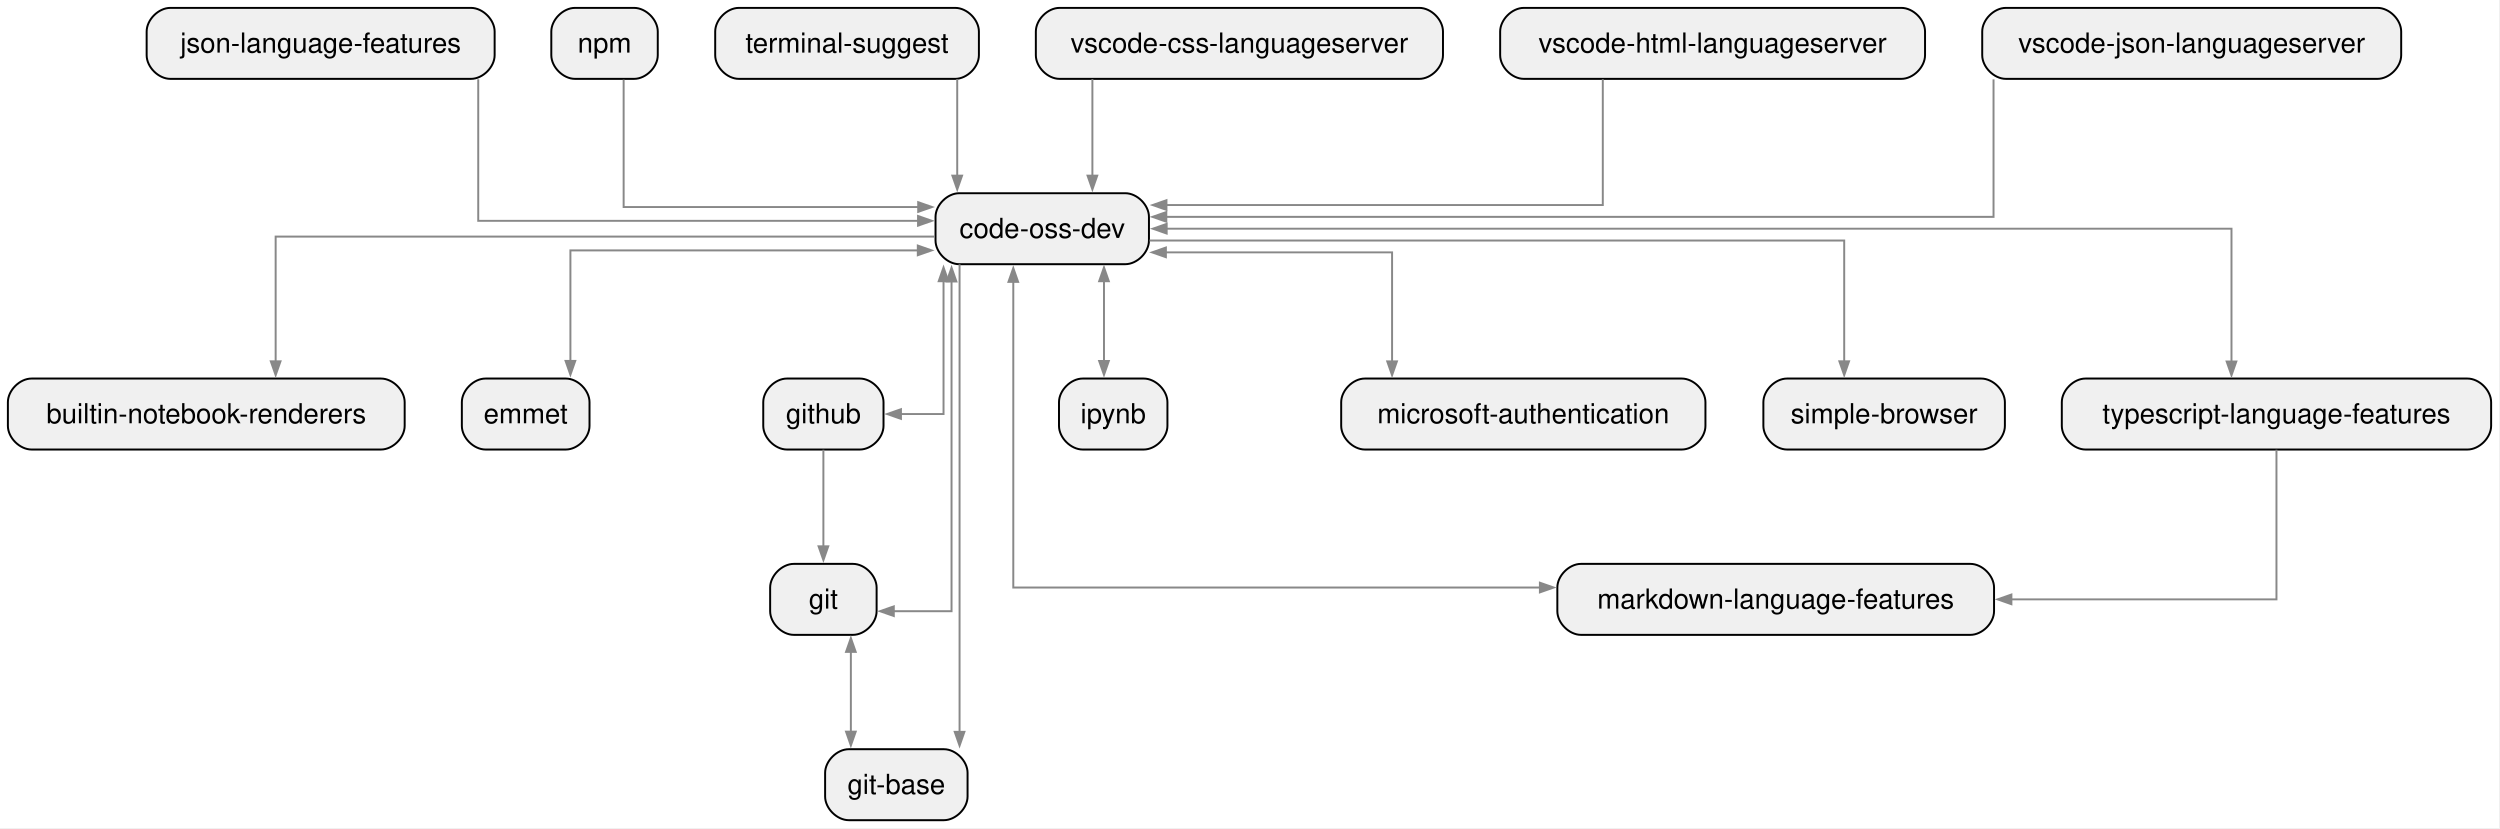
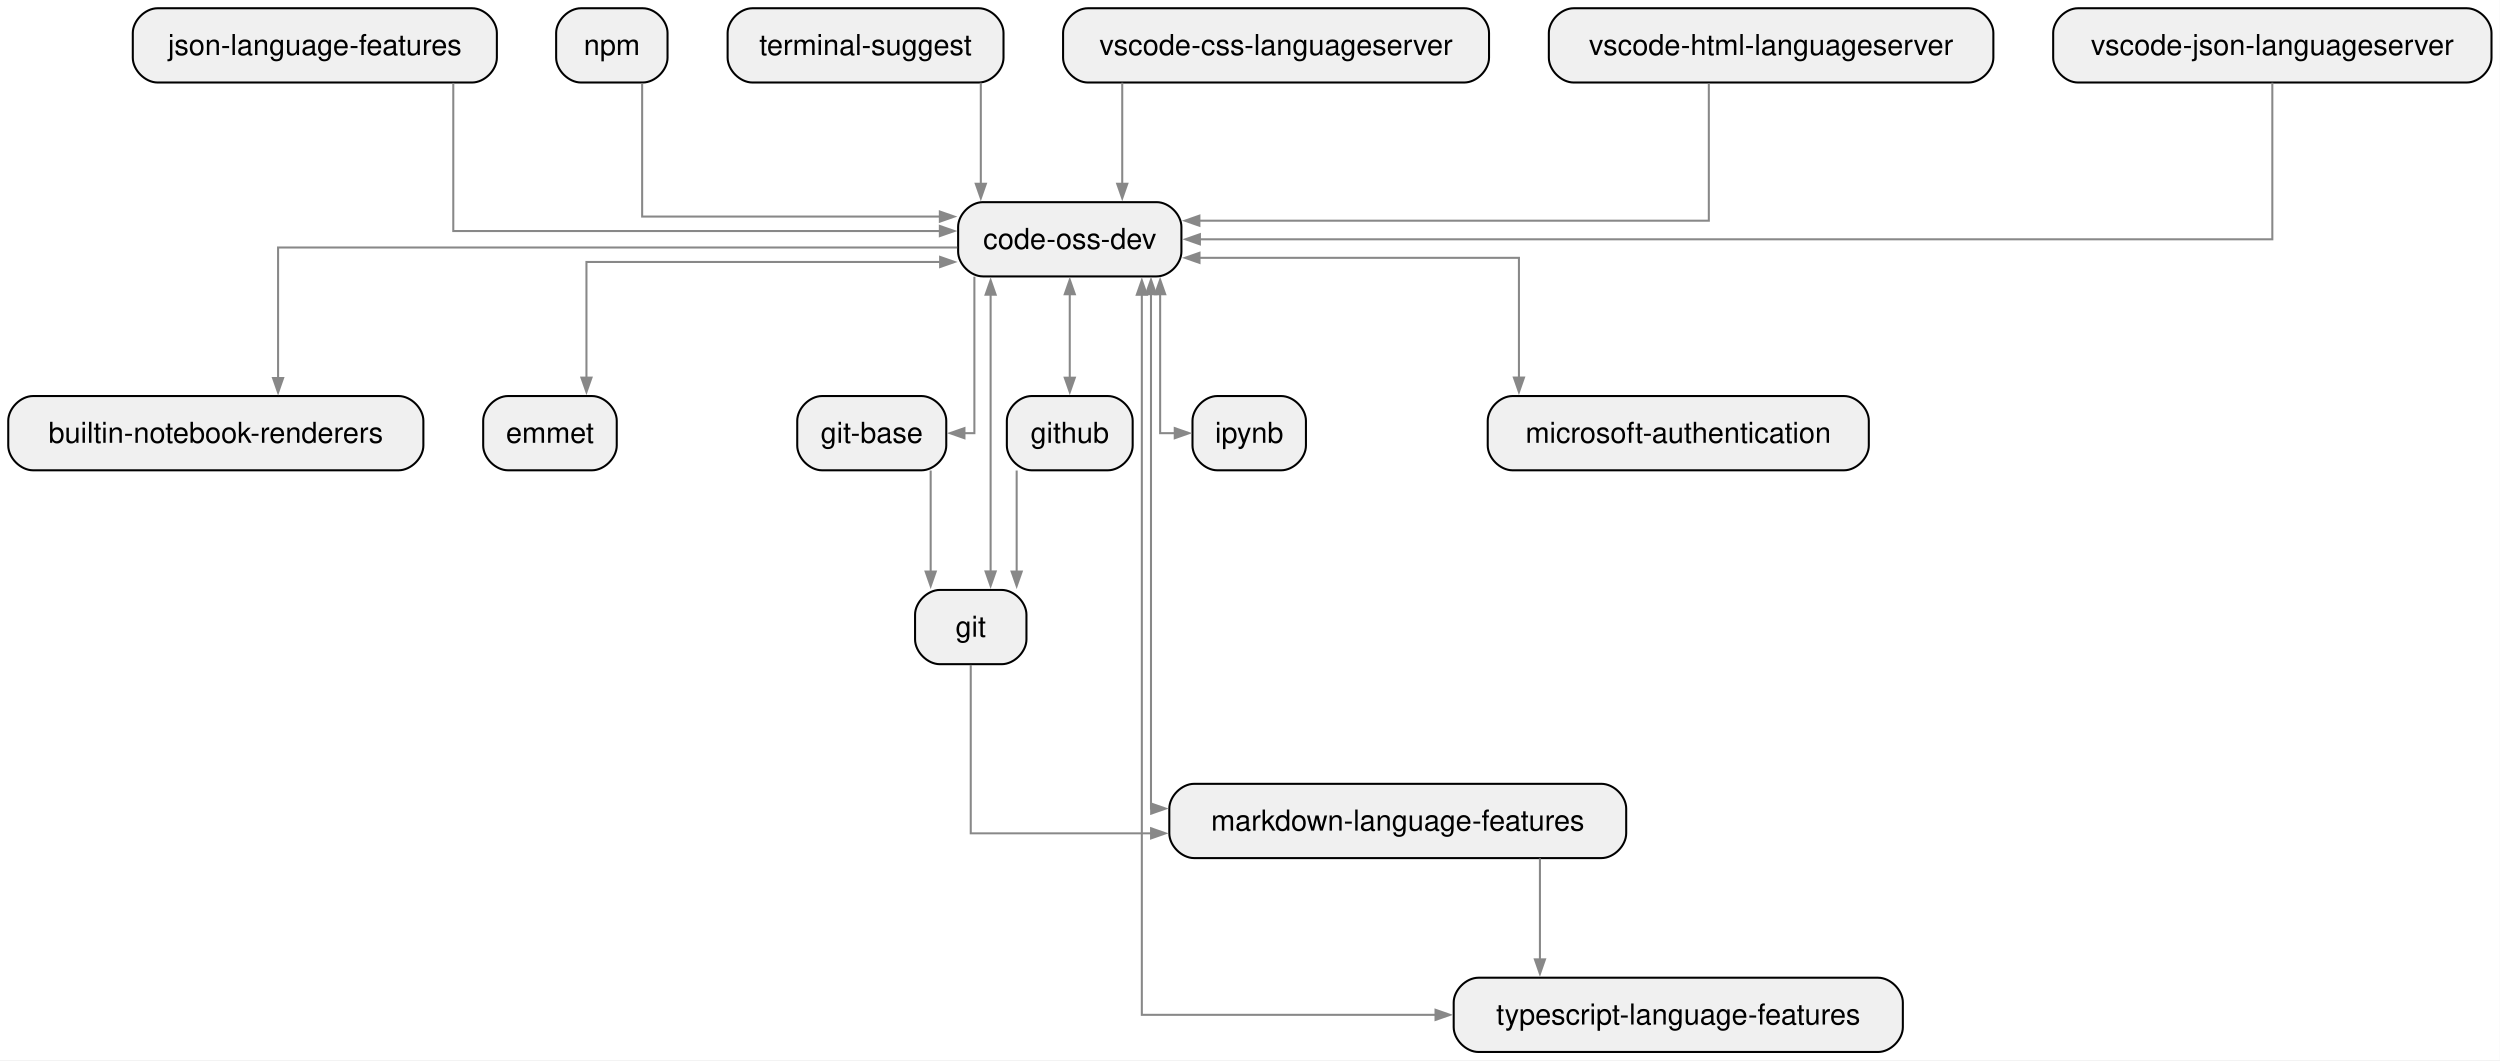
- <svg xmlns="http://www.w3.org/2000/svg" width="1268pt" height="420pt" viewBox="0.00 0.00 1268.00 420.00">
-   <g id="graph0" class="graph" transform="scale(1 1) rotate(0) translate(4 416)">
-     <polygon fill="white" stroke="none" points="-4,4 -4,-416 1263.5,-416 1263.5,4 -4,4" />
+ <svg xmlns="http://www.w3.org/2000/svg" width="1212pt" height="514pt" viewBox="0.00 0.00 1212.00 514.00">
+   <g id="graph0" class="graph" transform="scale(1 1) rotate(0) translate(4 510)">
+     <polygon fill="white" stroke="none" points="-4,4 -4,-510 1207.88,-510 1207.88,4 -4,4" />
    <g id="node1" class="node">
-       <path fill="#f0f0f0" stroke="black" d="M189.25,-224C189.25,-224 12,-224 12,-224 6,-224 0,-218 0,-212 0,-212 0,-200 0,-200 0,-194 6,-188 12,-188 12,-188 189.25,-188 189.25,-188 195.25,-188 201.25,-194 201.25,-200 201.25,-200 201.25,-212 201.25,-212 201.25,-218 195.25,-224 189.25,-224" />
-       <text xml:space="preserve" text-anchor="middle" x="100.62" y="-201.32" font-family="Helvetica,sans-Serif" font-size="14.00">builtin-notebook-renderers</text>
+       <path fill="#f0f0f0" stroke="black" d="M189.25,-318C189.25,-318 12,-318 12,-318 6,-318 0,-312 0,-306 0,-306 0,-294 0,-294 0,-288 6,-282 12,-282 12,-282 189.25,-282 189.25,-282 195.25,-282 201.25,-288 201.25,-294 201.25,-294 201.25,-306 201.25,-306 201.25,-312 195.25,-318 189.25,-318" />
+       <text xml:space="preserve" text-anchor="middle" x="100.62" y="-295.32" font-family="Helvetica,sans-Serif" font-size="14.00">builtin-notebook-renderers</text>
    </g>
    <g id="node2" class="node">
-       <path fill="#f0f0f0" stroke="black" d="M566.75,-318C566.75,-318 482.5,-318 482.5,-318 476.5,-318 470.5,-312 470.5,-306 470.5,-306 470.5,-294 470.5,-294 470.5,-288 476.5,-282 482.5,-282 482.5,-282 566.75,-282 566.75,-282 572.75,-282 578.75,-288 578.75,-294 578.75,-294 578.75,-306 578.75,-306 578.75,-312 572.75,-318 566.75,-318" />
-       <text xml:space="preserve" text-anchor="middle" x="524.62" y="-295.32" font-family="Helvetica,sans-Serif" font-size="14.00">code-oss-dev</text>
+       <path fill="#f0f0f0" stroke="black" d="M556.75,-412C556.75,-412 472.5,-412 472.5,-412 466.5,-412 460.5,-406 460.5,-400 460.5,-400 460.5,-388 460.5,-388 460.5,-382 466.5,-376 472.5,-376 472.5,-376 556.75,-376 556.75,-376 562.75,-376 568.75,-382 568.75,-388 568.75,-388 568.75,-400 568.75,-400 568.75,-406 562.75,-412 556.75,-412" />
+       <text xml:space="preserve" text-anchor="middle" x="514.62" y="-389.32" font-family="Helvetica,sans-Serif" font-size="14.00">code-oss-dev</text>
    </g>
    <g id="edge1" class="edge">
-       <path fill="none" stroke="#888888" d="M470.15,-296C363.15,-296 135.81,-296 135.81,-296 135.81,-296 135.81,-232.73 135.81,-232.73" />
-       <polygon fill="#888888" stroke="#888888" points="138.26,-232.73 135.81,-225.73 133.36,-232.73 138.26,-232.73" />
+       <path fill="none" stroke="#888888" d="M460.04,-390C354.08,-390 130.81,-390 130.81,-390 130.81,-390 130.81,-326.73 130.81,-326.73" />
+       <polygon fill="#888888" stroke="#888888" points="133.26,-326.73 130.81,-319.73 128.36,-326.73 133.26,-326.73" />
    </g>
    <g id="node3" class="node">
-       <path fill="#f0f0f0" stroke="black" d="M283,-224C283,-224 242.25,-224 242.25,-224 236.25,-224 230.25,-218 230.25,-212 230.25,-212 230.25,-200 230.25,-200 230.25,-194 236.25,-188 242.25,-188 242.25,-188 283,-188 283,-188 289,-188 295,-194 295,-200 295,-200 295,-212 295,-212 295,-218 289,-224 283,-224" />
-       <text xml:space="preserve" text-anchor="middle" x="262.62" y="-201.32" font-family="Helvetica,sans-Serif" font-size="14.00">emmet</text>
+       <path fill="#f0f0f0" stroke="black" d="M283,-318C283,-318 242.25,-318 242.25,-318 236.25,-318 230.25,-312 230.25,-306 230.25,-306 230.25,-294 230.25,-294 230.25,-288 236.25,-282 242.25,-282 242.25,-282 283,-282 283,-282 289,-282 295,-288 295,-294 295,-294 295,-306 295,-306 295,-312 289,-318 283,-318" />
+       <text xml:space="preserve" text-anchor="middle" x="262.62" y="-295.32" font-family="Helvetica,sans-Serif" font-size="14.00">emmet</text>
    </g>
    <g id="edge2" class="edge">
-       <path fill="none" stroke="#888888" d="M461.51,-289C461.51,-289 285.31,-289 285.31,-289 285.31,-289 285.31,-232.93 285.31,-232.93" />
-       <polygon fill="#888888" stroke="#888888" points="461.51,-291.45 468.51,-289 461.51,-286.55 461.51,-291.45" />
-       <polygon fill="#888888" stroke="#888888" points="287.76,-232.93 285.31,-225.93 282.86,-232.93 287.76,-232.93" />
+       <path fill="none" stroke="#888888" d="M451.77,-383C451.77,-383 280.31,-383 280.31,-383 280.31,-383 280.31,-326.93 280.31,-326.93" />
+       <polygon fill="#888888" stroke="#888888" points="451.77,-385.45 458.77,-383 451.77,-380.55 451.77,-385.45" />
+       <polygon fill="#888888" stroke="#888888" points="282.76,-326.93 280.31,-319.93 277.86,-326.93 282.76,-326.93" />
    </g>
    <g id="node4" class="node">
-       <path fill="#f0f0f0" stroke="black" d="M428.62,-130C428.62,-130 398.62,-130 398.62,-130 392.62,-130 386.62,-124 386.62,-118 386.62,-118 386.62,-106 386.62,-106 386.62,-100 392.62,-94 398.62,-94 398.62,-94 428.62,-94 428.62,-94 434.62,-94 440.62,-100 440.62,-106 440.62,-106 440.62,-118 440.62,-118 440.62,-124 434.62,-130 428.62,-130" />
-       <text xml:space="preserve" text-anchor="middle" x="413.62" y="-107.33" font-family="Helvetica,sans-Serif" font-size="14.00">git</text>
+       <path fill="#f0f0f0" stroke="black" d="M481.62,-224C481.62,-224 451.62,-224 451.62,-224 445.62,-224 439.62,-218 439.62,-212 439.62,-212 439.62,-200 439.62,-200 439.62,-194 445.62,-188 451.62,-188 451.62,-188 481.62,-188 481.62,-188 487.62,-188 493.62,-194 493.62,-200 493.62,-200 493.62,-212 493.62,-212 493.62,-218 487.62,-224 481.62,-224" />
+       <text xml:space="preserve" text-anchor="middle" x="466.62" y="-201.32" font-family="Helvetica,sans-Serif" font-size="14.00">git</text>
    </g>
    <g id="edge3" class="edge">
-       <path fill="none" stroke="#888888" d="M478.62,-273.24C478.62,-273.24 478.62,-106 478.62,-106 478.62,-106 449.33,-106 449.33,-106" />
-       <polygon fill="#888888" stroke="#888888" points="476.18,-273.24 478.63,-280.24 481.08,-273.24 476.18,-273.24" />
-       <polygon fill="#888888" stroke="#888888" points="449.33,-103.55 442.33,-106 449.33,-108.45 449.33,-103.55" />
+       <path fill="none" stroke="#888888" d="M476.25,-367.12C476.25,-367.12 476.25,-232.96 476.25,-232.96" />
+       <polygon fill="#888888" stroke="#888888" points="473.8,-367.12 476.25,-374.12 478.7,-367.12 473.8,-367.12" />
+       <polygon fill="#888888" stroke="#888888" points="478.7,-232.96 476.25,-225.96 473.8,-232.96 478.7,-232.96" />
    </g>
    <g id="node5" class="node">
-       <path fill="#f0f0f0" stroke="black" d="M474.75,-36C474.75,-36 426.5,-36 426.5,-36 420.5,-36 414.5,-30 414.5,-24 414.5,-24 414.5,-12 414.5,-12 414.5,-6 420.5,0 426.5,0 426.5,0 474.75,0 474.75,0 480.75,0 486.75,-6 486.75,-12 486.75,-12 486.75,-24 486.75,-24 486.75,-30 480.75,-36 474.75,-36" />
-       <text xml:space="preserve" text-anchor="middle" x="450.62" y="-13.32" font-family="Helvetica,sans-Serif" font-size="14.00">git-base</text>
+       <path fill="#f0f0f0" stroke="black" d="M442.75,-318C442.75,-318 394.5,-318 394.5,-318 388.5,-318 382.5,-312 382.5,-306 382.5,-306 382.5,-294 382.5,-294 382.5,-288 388.5,-282 394.5,-282 394.5,-282 442.75,-282 442.75,-282 448.75,-282 454.75,-288 454.75,-294 454.75,-294 454.75,-306 454.75,-306 454.75,-312 448.75,-318 442.75,-318" />
+       <text xml:space="preserve" text-anchor="middle" x="418.62" y="-295.32" font-family="Helvetica,sans-Serif" font-size="14.00">git-base</text>
    </g>
    <g id="edge4" class="edge">
-       <path fill="none" stroke="#888888" d="M482.69,-281.93C482.69,-281.93 482.69,-44.8 482.69,-44.8" />
-       <polygon fill="#888888" stroke="#888888" points="485.14,-44.8 482.69,-37.8 480.24,-44.8 485.14,-44.8" />
+       <path fill="none" stroke="#888888" d="M468.38,-375.88C468.38,-348.56 468.38,-300 468.38,-300 468.38,-300 463.56,-300 463.56,-300" />
+       <polygon fill="#888888" stroke="#888888" points="463.56,-297.55 456.56,-300 463.56,-302.45 463.56,-297.55" />
    </g>
    <g id="node6" class="node">
-       <path fill="#f0f0f0" stroke="black" d="M432.12,-224C432.12,-224 395.12,-224 395.12,-224 389.12,-224 383.12,-218 383.12,-212 383.12,-212 383.12,-200 383.12,-200 383.12,-194 389.12,-188 395.12,-188 395.12,-188 432.12,-188 432.12,-188 438.12,-188 444.12,-194 444.12,-200 444.12,-200 444.12,-212 444.12,-212 444.12,-218 438.12,-224 432.12,-224" />
-       <text xml:space="preserve" text-anchor="middle" x="413.62" y="-201.32" font-family="Helvetica,sans-Serif" font-size="14.00">github</text>
+       <path fill="#f0f0f0" stroke="black" d="M533.12,-318C533.12,-318 496.12,-318 496.12,-318 490.12,-318 484.12,-312 484.12,-306 484.12,-306 484.12,-294 484.12,-294 484.12,-288 490.12,-282 496.12,-282 496.12,-282 533.12,-282 533.12,-282 539.12,-282 545.12,-288 545.12,-294 545.12,-294 545.12,-306 545.12,-306 545.12,-312 539.12,-318 533.12,-318" />
+       <text xml:space="preserve" text-anchor="middle" x="514.62" y="-295.32" font-family="Helvetica,sans-Serif" font-size="14.00">github</text>
    </g>
    <g id="edge5" class="edge">
-       <path fill="none" stroke="#888888" d="M474.56,-273.36C474.56,-273.36 474.56,-206 474.56,-206 474.56,-206 452.96,-206 452.96,-206" />
-       <polygon fill="#888888" stroke="#888888" points="472.11,-273.36 474.56,-280.36 477.01,-273.36 472.11,-273.36" />
-       <polygon fill="#888888" stroke="#888888" points="452.96,-203.55 445.96,-206 452.96,-208.45 452.96,-203.55" />
+       <path fill="none" stroke="#888888" d="M514.62,-367.36C514.62,-367.36 514.62,-326.9 514.62,-326.9" />
+       <polygon fill="#888888" stroke="#888888" points="512.18,-367.36 514.63,-374.36 517.08,-367.36 512.18,-367.36" />
+       <polygon fill="#888888" stroke="#888888" points="517.08,-326.9 514.63,-319.9 512.18,-326.9 517.08,-326.9" />
    </g>
    <g id="node7" class="node">
-       <path fill="#f0f0f0" stroke="black" d="M576.12,-224C576.12,-224 545.12,-224 545.12,-224 539.12,-224 533.12,-218 533.12,-212 533.12,-212 533.12,-200 533.12,-200 533.12,-194 539.12,-188 545.12,-188 545.12,-188 576.12,-188 576.12,-188 582.12,-188 588.12,-194 588.12,-200 588.12,-200 588.12,-212 588.12,-212 588.12,-218 582.12,-224 576.12,-224" />
-       <text xml:space="preserve" text-anchor="middle" x="560.62" y="-201.32" font-family="Helvetica,sans-Serif" font-size="14.00">ipynb</text>
+       <path fill="#f0f0f0" stroke="black" d="M617.12,-318C617.12,-318 586.12,-318 586.12,-318 580.12,-318 574.12,-312 574.12,-306 574.12,-306 574.12,-294 574.12,-294 574.12,-288 580.12,-282 586.12,-282 586.12,-282 617.12,-282 617.12,-282 623.12,-282 629.12,-288 629.12,-294 629.12,-294 629.12,-306 629.12,-306 629.12,-312 623.12,-318 617.12,-318" />
+       <text xml:space="preserve" text-anchor="middle" x="601.62" y="-295.32" font-family="Helvetica,sans-Serif" font-size="14.00">ipynb</text>
    </g>
    <g id="edge6" class="edge">
-       <path fill="none" stroke="#888888" d="M555.94,-273.36C555.94,-273.36 555.94,-232.9 555.94,-232.9" />
-       <polygon fill="#888888" stroke="#888888" points="553.49,-273.36 555.94,-280.36 558.39,-273.36 553.49,-273.36" />
-       <polygon fill="#888888" stroke="#888888" points="558.39,-232.9 555.94,-225.9 553.49,-232.9 558.39,-232.9" />
+       <path fill="none" stroke="#888888" d="M558.44,-367.36C558.44,-367.36 558.44,-300 558.44,-300 558.44,-300 565.52,-300 565.52,-300" />
+       <polygon fill="#888888" stroke="#888888" points="555.99,-367.36 558.44,-374.36 560.89,-367.36 555.99,-367.36" />
+       <polygon fill="#888888" stroke="#888888" points="565.52,-302.45 572.52,-300 565.52,-297.55 565.52,-302.45" />
    </g>
    <g id="node9" class="node">
-       <path fill="#f0f0f0" stroke="black" d="M995.38,-130C995.38,-130 797.88,-130 797.88,-130 791.88,-130 785.88,-124 785.88,-118 785.88,-118 785.88,-106 785.88,-106 785.88,-100 791.88,-94 797.88,-94 797.88,-94 995.38,-94 995.38,-94 1001.38,-94 1007.38,-100 1007.38,-106 1007.38,-106 1007.38,-118 1007.38,-118 1007.38,-124 1001.38,-130 995.38,-130" />
-       <text xml:space="preserve" text-anchor="middle" x="896.62" y="-107.33" font-family="Helvetica,sans-Serif" font-size="14.00">markdown-language-features</text>
+       <path fill="#f0f0f0" stroke="black" d="M772.38,-130C772.38,-130 574.88,-130 574.88,-130 568.88,-130 562.88,-124 562.88,-118 562.88,-118 562.88,-106 562.88,-106 562.88,-100 568.88,-94 574.88,-94 574.88,-94 772.38,-94 772.38,-94 778.38,-94 784.38,-100 784.38,-106 784.38,-106 784.38,-118 784.38,-118 784.38,-124 778.38,-130 772.38,-130" />
+       <text xml:space="preserve" text-anchor="middle" x="673.62" y="-107.33" font-family="Helvetica,sans-Serif" font-size="14.00">markdown-language-features</text>
    </g>
    <g id="edge7" class="edge">
-       <path fill="none" stroke="#888888" d="M509.94,-273.03C509.94,-273.03 509.94,-118 509.94,-118 509.94,-118 777.04,-118 777.04,-118" />
-       <polygon fill="#888888" stroke="#888888" points="507.49,-273.03 509.94,-280.03 512.39,-273.03 507.49,-273.03" />
-       <polygon fill="#888888" stroke="#888888" points="777.04,-120.45 784.04,-118 777.04,-115.55 777.04,-120.45" />
+       <path fill="none" stroke="#888888" d="M554,-367.38C554,-367.38 554,-118 554,-118 554,-118 554.86,-118 554.86,-118" />
+       <polygon fill="#888888" stroke="#888888" points="551.55,-367.38 554,-374.38 556.45,-367.38 551.55,-367.38" />
+       <polygon fill="#888888" stroke="#888888" points="554.09,-120.45 561.09,-118 554.09,-115.55 554.09,-120.45" />
    </g>
    <g id="node10" class="node">
-       <path fill="#f0f0f0" stroke="black" d="M849,-224C849,-224 688.25,-224 688.25,-224 682.25,-224 676.25,-218 676.25,-212 676.25,-212 676.25,-200 676.25,-200 676.25,-194 682.25,-188 688.25,-188 688.25,-188 849,-188 849,-188 855,-188 861,-194 861,-200 861,-200 861,-212 861,-212 861,-218 855,-224 849,-224" />
-       <text xml:space="preserve" text-anchor="middle" x="768.62" y="-201.32" font-family="Helvetica,sans-Serif" font-size="14.00">microsoft-authentication</text>
+       <path fill="#f0f0f0" stroke="black" d="M890,-318C890,-318 729.25,-318 729.25,-318 723.25,-318 717.25,-312 717.25,-306 717.25,-306 717.25,-294 717.25,-294 717.25,-288 723.25,-282 729.25,-282 729.25,-282 890,-282 890,-282 896,-282 902,-288 902,-294 902,-294 902,-306 902,-306 902,-312 896,-318 890,-318" />
+       <text xml:space="preserve" text-anchor="middle" x="809.62" y="-295.32" font-family="Helvetica,sans-Serif" font-size="14.00">microsoft-authentication</text>
    </g>
    <g id="edge8" class="edge">
-       <path fill="none" stroke="#888888" d="M587.34,-288C587.34,-288 702.06,-288 702.06,-288 702.06,-288 702.06,-232.71 702.06,-232.71" />
-       <polygon fill="#888888" stroke="#888888" points="587.34,-285.55 580.34,-288 587.34,-290.45 587.34,-285.55" />
-       <polygon fill="#888888" stroke="#888888" points="704.51,-232.71 702.06,-225.71 699.61,-232.71 704.51,-232.71" />
+       <path fill="none" stroke="#888888" d="M577.52,-385C577.52,-385 732.38,-385 732.38,-385 732.38,-385 732.38,-326.96 732.38,-326.96" />
+       <polygon fill="#888888" stroke="#888888" points="577.52,-382.55 570.52,-385 577.52,-387.45 577.52,-382.55" />
+       <polygon fill="#888888" stroke="#888888" points="734.83,-326.96 732.38,-319.96 729.93,-326.96 734.83,-326.96" />
+     </g>
+     <g id="node13" class="node">
+       <path fill="#f0f0f0" stroke="black" d="M906.5,-36C906.5,-36 712.75,-36 712.75,-36 706.75,-36 700.75,-30 700.75,-24 700.75,-24 700.75,-12 700.75,-12 700.75,-6 706.75,0 712.75,0 712.75,0 906.5,0 906.5,0 912.5,0 918.5,-6 918.5,-12 918.5,-12 918.5,-24 918.5,-24 918.5,-30 912.5,-36 906.5,-36" />
+       <text xml:space="preserve" text-anchor="middle" x="809.62" y="-13.32" font-family="Helvetica,sans-Serif" font-size="14.00">typescript-language-features</text>
+     </g>
+     <g id="edge9" class="edge">
+       <path fill="none" stroke="#888888" d="M549.56,-367.1C549.56,-367.1 549.56,-18 549.56,-18 549.56,-18 691.95,-18 691.95,-18" />
+       <polygon fill="#888888" stroke="#888888" points="547.11,-367.1 549.56,-374.1 552.01,-367.1 547.11,-367.1" />
+       <polygon fill="#888888" stroke="#888888" points="691.95,-20.45 698.95,-18 691.95,-15.55 691.95,-20.45" />
+     </g>
+     <g id="edge12" class="edge">
+       <path fill="none" stroke="#888888" d="M466.62,-187.66C466.62,-158.79 466.62,-106 466.62,-106 466.62,-106 554.04,-106 554.04,-106" />
+       <polygon fill="#888888" stroke="#888888" points="554.04,-108.45 561.04,-106 554.04,-103.55 554.04,-108.45" />
+     </g>
+     <g id="edge13" class="edge">
+       <path fill="none" stroke="#888888" d="M447.19,-281.88C447.19,-281.88 447.19,-232.9 447.19,-232.9" />
+       <polygon fill="#888888" stroke="#888888" points="449.64,-232.9 447.19,-225.9 444.74,-232.9 449.64,-232.9" />
+     </g>
+     <g id="edge15" class="edge">
+       <path fill="none" stroke="#888888" d="M488.88,-281.88C488.88,-281.88 488.88,-232.9 488.88,-232.9" />
+       <polygon fill="#888888" stroke="#888888" points="491.33,-232.9 488.88,-225.9 486.43,-232.9 491.33,-232.9" />
+     </g>
+     <g id="node8" class="node">
+       <path fill="#f0f0f0" stroke="black" d="M224.88,-506C224.88,-506 72.38,-506 72.38,-506 66.38,-506 60.38,-500 60.38,-494 60.38,-494 60.38,-482 60.38,-482 60.38,-476 66.38,-470 72.38,-470 72.38,-470 224.88,-470 224.88,-470 230.88,-470 236.88,-476 236.88,-482 236.88,-482 236.88,-494 236.88,-494 236.88,-500 230.88,-506 224.88,-506" />
+       <text xml:space="preserve" text-anchor="middle" x="148.62" y="-483.32" font-family="Helvetica,sans-Serif" font-size="14.00">json-language-features</text>
+     </g>
+     <g id="edge17" class="edge">
+       <path fill="none" stroke="#888888" d="M215.75,-469.79C215.75,-443.49 215.75,-398 215.75,-398 215.75,-398 451.64,-398 451.64,-398" />
+       <polygon fill="#888888" stroke="#888888" points="451.64,-400.45 458.64,-398 451.64,-395.55 451.64,-400.45" />
+     </g>
+     <g id="edge19" class="edge">
+       <path fill="none" stroke="#888888" d="M742.56,-93.88C742.56,-93.88 742.56,-44.9 742.56,-44.9" />
+       <polygon fill="#888888" stroke="#888888" points="745.01,-44.9 742.56,-37.9 740.11,-44.9 745.01,-44.9" />
+     </g>
+     <g id="node11" class="node">
+       <path fill="#f0f0f0" stroke="black" d="M307.62,-506C307.62,-506 277.62,-506 277.62,-506 271.62,-506 265.62,-500 265.62,-494 265.62,-494 265.62,-482 265.62,-482 265.62,-476 271.62,-470 277.62,-470 277.62,-470 307.62,-470 307.62,-470 313.62,-470 319.62,-476 319.62,-482 319.62,-482 319.62,-494 319.62,-494 319.62,-500 313.62,-506 307.62,-506" />
+       <text xml:space="preserve" text-anchor="middle" x="292.62" y="-483.32" font-family="Helvetica,sans-Serif" font-size="14.00">npm</text>
+     </g>
+     <g id="edge21" class="edge">
+       <path fill="none" stroke="#888888" d="M307.31,-469.58C307.31,-445.13 307.31,-405 307.31,-405 307.31,-405 451.64,-405 451.64,-405" />
+       <polygon fill="#888888" stroke="#888888" points="451.64,-407.45 458.64,-405 451.64,-402.55 451.64,-407.45" />
    </g>
    <g id="node12" class="node">
-       <path fill="#f0f0f0" stroke="black" d="M1000.88,-224C1000.88,-224 902.38,-224 902.38,-224 896.38,-224 890.38,-218 890.38,-212 890.38,-212 890.38,-200 890.38,-200 890.38,-194 896.38,-188 902.38,-188 902.38,-188 1000.88,-188 1000.88,-188 1006.88,-188 1012.88,-194 1012.88,-200 1012.88,-200 1012.88,-212 1012.88,-212 1012.88,-218 1006.88,-224 1000.88,-224" />
-       <text xml:space="preserve" text-anchor="middle" x="951.62" y="-201.32" font-family="Helvetica,sans-Serif" font-size="14.00">simple-browser</text>
+       <path fill="#f0f0f0" stroke="black" d="M470.5,-506C470.5,-506 360.75,-506 360.75,-506 354.75,-506 348.75,-500 348.75,-494 348.75,-494 348.75,-482 348.75,-482 348.75,-476 354.75,-470 360.75,-470 360.75,-470 470.5,-470 470.5,-470 476.5,-470 482.5,-476 482.5,-482 482.5,-482 482.5,-494 482.5,-494 482.5,-500 476.5,-506 470.5,-506" />
+       <text xml:space="preserve" text-anchor="middle" x="415.62" y="-483.32" font-family="Helvetica,sans-Serif" font-size="14.00">terminal-suggest</text>
    </g>
-     <g id="edge9" class="edge">
-       <path fill="none" stroke="#888888" d="M579.06,-294C689.89,-294 931.38,-294 931.38,-294 931.38,-294 931.38,-232.75 931.38,-232.75" />
-       <polygon fill="#888888" stroke="#888888" points="933.83,-232.75 931.38,-225.75 928.93,-232.75 933.83,-232.75" />
+     <g id="edge22" class="edge">
+       <path fill="none" stroke="#888888" d="M471.5,-469.88C471.5,-469.88 471.5,-420.9 471.5,-420.9" />
+       <polygon fill="#888888" stroke="#888888" points="473.95,-420.9 471.5,-413.9 469.05,-420.9 473.95,-420.9" />
    </g>
    <g id="node14" class="node">
-       <path fill="#f0f0f0" stroke="black" d="M1247.5,-224C1247.5,-224 1053.75,-224 1053.75,-224 1047.75,-224 1041.75,-218 1041.75,-212 1041.75,-212 1041.75,-200 1041.75,-200 1041.75,-194 1047.75,-188 1053.75,-188 1053.75,-188 1247.5,-188 1247.5,-188 1253.5,-188 1259.5,-194 1259.5,-200 1259.5,-200 1259.5,-212 1259.5,-212 1259.5,-218 1253.5,-224 1247.5,-224" />
-       <text xml:space="preserve" text-anchor="middle" x="1150.62" y="-201.32" font-family="Helvetica,sans-Serif" font-size="14.00">typescript-language-features</text>
-     </g>
-     <g id="edge10" class="edge">
-       <path fill="none" stroke="#888888" d="M587.73,-300C587.73,-300 1127.81,-300 1127.81,-300 1127.81,-300 1127.81,-232.64 1127.81,-232.64" />
-       <polygon fill="#888888" stroke="#888888" points="587.73,-297.55 580.73,-300 587.73,-302.45 587.73,-297.55" />
-       <polygon fill="#888888" stroke="#888888" points="1130.26,-232.64 1127.81,-225.64 1125.36,-232.64 1130.26,-232.64" />
-     </g>
-     <g id="edge13" class="edge">
-       <path fill="none" stroke="#888888" d="M427.56,-85.36C427.56,-85.36 427.56,-44.9 427.56,-44.9" />
-       <polygon fill="#888888" stroke="#888888" points="425.11,-85.36 427.56,-92.36 430.01,-85.36 425.11,-85.36" />
-       <polygon fill="#888888" stroke="#888888" points="430.01,-44.9 427.56,-37.9 425.11,-44.9 430.01,-44.9" />
-     </g>
-     <g id="edge16" class="edge">
-       <path fill="none" stroke="#888888" d="M413.62,-187.88C413.62,-187.88 413.62,-138.9 413.62,-138.9" />
-       <polygon fill="#888888" stroke="#888888" points="416.08,-138.9 413.63,-131.9 411.18,-138.9 416.08,-138.9" />
-     </g>
-     <g id="node8" class="node">
-       <path fill="#f0f0f0" stroke="black" d="M234.88,-412C234.88,-412 82.38,-412 82.38,-412 76.38,-412 70.38,-406 70.38,-400 70.38,-400 70.38,-388 70.38,-388 70.38,-382 76.38,-376 82.38,-376 82.38,-376 234.88,-376 234.88,-376 240.88,-376 246.88,-382 246.88,-388 246.88,-388 246.88,-400 246.88,-400 246.88,-406 240.88,-412 234.88,-412" />
-       <text xml:space="preserve" text-anchor="middle" x="158.62" y="-389.32" font-family="Helvetica,sans-Serif" font-size="14.00">json-language-features</text>
-     </g>
-     <g id="edge18" class="edge">
-       <path fill="none" stroke="#888888" d="M238.56,-375.79C238.56,-349.49 238.56,-304 238.56,-304 238.56,-304 461.63,-304 461.63,-304" />
-       <polygon fill="#888888" stroke="#888888" points="461.63,-306.45 468.63,-304 461.63,-301.55 461.63,-306.45" />
-     </g>
-     <g id="node11" class="node">
-       <path fill="#f0f0f0" stroke="black" d="M317.62,-412C317.62,-412 287.62,-412 287.62,-412 281.62,-412 275.62,-406 275.62,-400 275.62,-400 275.62,-388 275.62,-388 275.62,-382 281.62,-376 287.62,-376 287.62,-376 317.62,-376 317.62,-376 323.62,-376 329.62,-382 329.62,-388 329.62,-388 329.62,-400 329.62,-400 329.62,-406 323.62,-412 317.62,-412" />
-       <text xml:space="preserve" text-anchor="middle" x="302.62" y="-389.32" font-family="Helvetica,sans-Serif" font-size="14.00">npm</text>
-     </g>
-     <g id="edge21" class="edge">
-       <path fill="none" stroke="#888888" d="M312.31,-375.58C312.31,-351.13 312.31,-311 312.31,-311 312.31,-311 461.71,-311 461.71,-311" />
-       <polygon fill="#888888" stroke="#888888" points="461.71,-313.45 468.71,-311 461.71,-308.55 461.71,-313.45" />
-     </g>
-     <g id="node13" class="node">
-       <path fill="#f0f0f0" stroke="black" d="M480.5,-412C480.5,-412 370.75,-412 370.75,-412 364.75,-412 358.75,-406 358.75,-400 358.75,-400 358.75,-388 358.75,-388 358.75,-382 364.75,-376 370.75,-376 370.75,-376 480.5,-376 480.5,-376 486.5,-376 492.5,-382 492.5,-388 492.5,-388 492.5,-400 492.5,-400 492.5,-406 486.5,-412 480.5,-412" />
-       <text xml:space="preserve" text-anchor="middle" x="425.62" y="-389.32" font-family="Helvetica,sans-Serif" font-size="14.00">terminal-suggest</text>
-     </g>
-     <g id="edge22" class="edge">
-       <path fill="none" stroke="#888888" d="M481.5,-375.88C481.5,-375.88 481.5,-326.9 481.5,-326.9" />
-       <polygon fill="#888888" stroke="#888888" points="483.95,-326.9 481.5,-319.9 479.05,-326.9 483.95,-326.9" />
+       <path fill="#f0f0f0" stroke="black" d="M705.88,-506C705.88,-506 523.38,-506 523.38,-506 517.38,-506 511.38,-500 511.38,-494 511.38,-494 511.38,-482 511.38,-482 511.38,-476 517.38,-470 523.38,-470 523.38,-470 705.88,-470 705.88,-470 711.88,-470 717.88,-476 717.88,-482 717.88,-482 717.88,-494 717.88,-494 717.88,-500 711.88,-506 705.88,-506" />
+       <text xml:space="preserve" text-anchor="middle" x="614.62" y="-483.32" font-family="Helvetica,sans-Serif" font-size="14.00">vscode-css-languageserver</text>
    </g>
    <g id="edge24" class="edge">
-       <path fill="none" stroke="#888888" d="M1150.62,-187.88C1150.62,-160.56 1150.62,-112 1150.62,-112 1150.62,-112 1016.18,-112 1016.18,-112" />
-       <polygon fill="#888888" stroke="#888888" points="1016.18,-109.55 1009.18,-112 1016.18,-114.45 1016.18,-109.55" />
+       <path fill="none" stroke="#888888" d="M540.06,-469.88C540.06,-469.88 540.06,-420.9 540.06,-420.9" />
+       <polygon fill="#888888" stroke="#888888" points="542.51,-420.9 540.06,-413.9 537.61,-420.9 542.51,-420.9" />
    </g>
    <g id="node15" class="node">
-       <path fill="#f0f0f0" stroke="black" d="M715.88,-412C715.88,-412 533.38,-412 533.38,-412 527.38,-412 521.38,-406 521.38,-400 521.38,-400 521.38,-388 521.38,-388 521.38,-382 527.38,-376 533.38,-376 533.38,-376 715.88,-376 715.88,-376 721.88,-376 727.88,-382 727.88,-388 727.88,-388 727.88,-400 727.88,-400 727.88,-406 721.88,-412 715.88,-412" />
-       <text xml:space="preserve" text-anchor="middle" x="624.62" y="-389.32" font-family="Helvetica,sans-Serif" font-size="14.00">vscode-css-languageserver</text>
+       <path fill="#f0f0f0" stroke="black" d="M950.38,-506C950.38,-506 758.88,-506 758.88,-506 752.88,-506 746.88,-500 746.88,-494 746.88,-494 746.88,-482 746.88,-482 746.88,-476 752.88,-470 758.88,-470 758.88,-470 950.38,-470 950.38,-470 956.38,-470 962.38,-476 962.38,-482 962.38,-482 962.38,-494 962.38,-494 962.38,-500 956.38,-506 950.38,-506" />
+       <text xml:space="preserve" text-anchor="middle" x="854.62" y="-483.32" font-family="Helvetica,sans-Serif" font-size="14.00">vscode-html-languageserver</text>
    </g>
    <g id="edge25" class="edge">
-       <path fill="none" stroke="#888888" d="M550.06,-375.88C550.06,-375.88 550.06,-326.9 550.06,-326.9" />
-       <polygon fill="#888888" stroke="#888888" points="552.51,-326.9 550.06,-319.9 547.61,-326.9 552.51,-326.9" />
+       <path fill="none" stroke="#888888" d="M824.44,-469.56C824.44,-444.56 824.44,-403 824.44,-403 824.44,-403 577.46,-403 577.46,-403" />
+       <polygon fill="#888888" stroke="#888888" points="577.46,-400.55 570.46,-403 577.46,-405.45 577.46,-400.55" />
    </g>
    <g id="node16" class="node">
-       <path fill="#f0f0f0" stroke="black" d="M960.38,-412C960.38,-412 768.88,-412 768.88,-412 762.88,-412 756.88,-406 756.88,-400 756.88,-400 756.88,-388 756.88,-388 756.88,-382 762.88,-376 768.88,-376 768.88,-376 960.38,-376 960.38,-376 966.38,-376 972.38,-382 972.38,-388 972.38,-388 972.38,-400 972.38,-400 972.38,-406 966.38,-412 960.38,-412" />
-       <text xml:space="preserve" text-anchor="middle" x="864.62" y="-389.32" font-family="Helvetica,sans-Serif" font-size="14.00">vscode-html-languageserver</text>
+       <path fill="#f0f0f0" stroke="black" d="M1191.88,-506C1191.88,-506 1003.38,-506 1003.38,-506 997.38,-506 991.38,-500 991.38,-494 991.38,-494 991.38,-482 991.38,-482 991.38,-476 997.38,-470 1003.38,-470 1003.38,-470 1191.88,-470 1191.88,-470 1197.88,-470 1203.88,-476 1203.88,-482 1203.88,-482 1203.88,-494 1203.88,-494 1203.88,-500 1197.88,-506 1191.88,-506" />
+       <text xml:space="preserve" text-anchor="middle" x="1097.62" y="-483.32" font-family="Helvetica,sans-Serif" font-size="14.00">vscode-json-languageserver</text>
    </g>
    <g id="edge26" class="edge">
-       <path fill="none" stroke="#888888" d="M808.94,-375.8C808.94,-351.64 808.94,-312 808.94,-312 808.94,-312 587.62,-312 587.62,-312" />
-       <polygon fill="#888888" stroke="#888888" points="587.62,-309.55 580.62,-312 587.62,-314.45 587.62,-309.55" />
-     </g>
-     <g id="node17" class="node">
-       <path fill="#f0f0f0" stroke="black" d="M1201.88,-412C1201.88,-412 1013.38,-412 1013.38,-412 1007.38,-412 1001.38,-406 1001.38,-400 1001.38,-400 1001.38,-388 1001.38,-388 1001.38,-382 1007.38,-376 1013.38,-376 1013.38,-376 1201.88,-376 1201.88,-376 1207.88,-376 1213.88,-382 1213.88,-388 1213.88,-388 1213.88,-400 1213.88,-400 1213.88,-406 1207.88,-412 1201.88,-412" />
-       <text xml:space="preserve" text-anchor="middle" x="1107.62" y="-389.32" font-family="Helvetica,sans-Serif" font-size="14.00">vscode-json-languageserver</text>
-     </g>
-     <g id="edge27" class="edge">
-       <path fill="none" stroke="#888888" d="M1007.12,-375.77C1007.12,-349.99 1007.12,-306 1007.12,-306 1007.12,-306 587.55,-306 587.55,-306" />
-       <polygon fill="#888888" stroke="#888888" points="587.55,-303.55 580.55,-306 587.55,-308.45 587.55,-303.55" />
+       <path fill="none" stroke="#888888" d="M1097.62,-469.88C1097.62,-442.56 1097.62,-394 1097.62,-394 1097.62,-394 577.72,-394 577.72,-394" />
+       <polygon fill="#888888" stroke="#888888" points="577.72,-391.55 570.72,-394 577.72,-396.45 577.72,-391.55" />
    </g>
  </g>
</svg>
